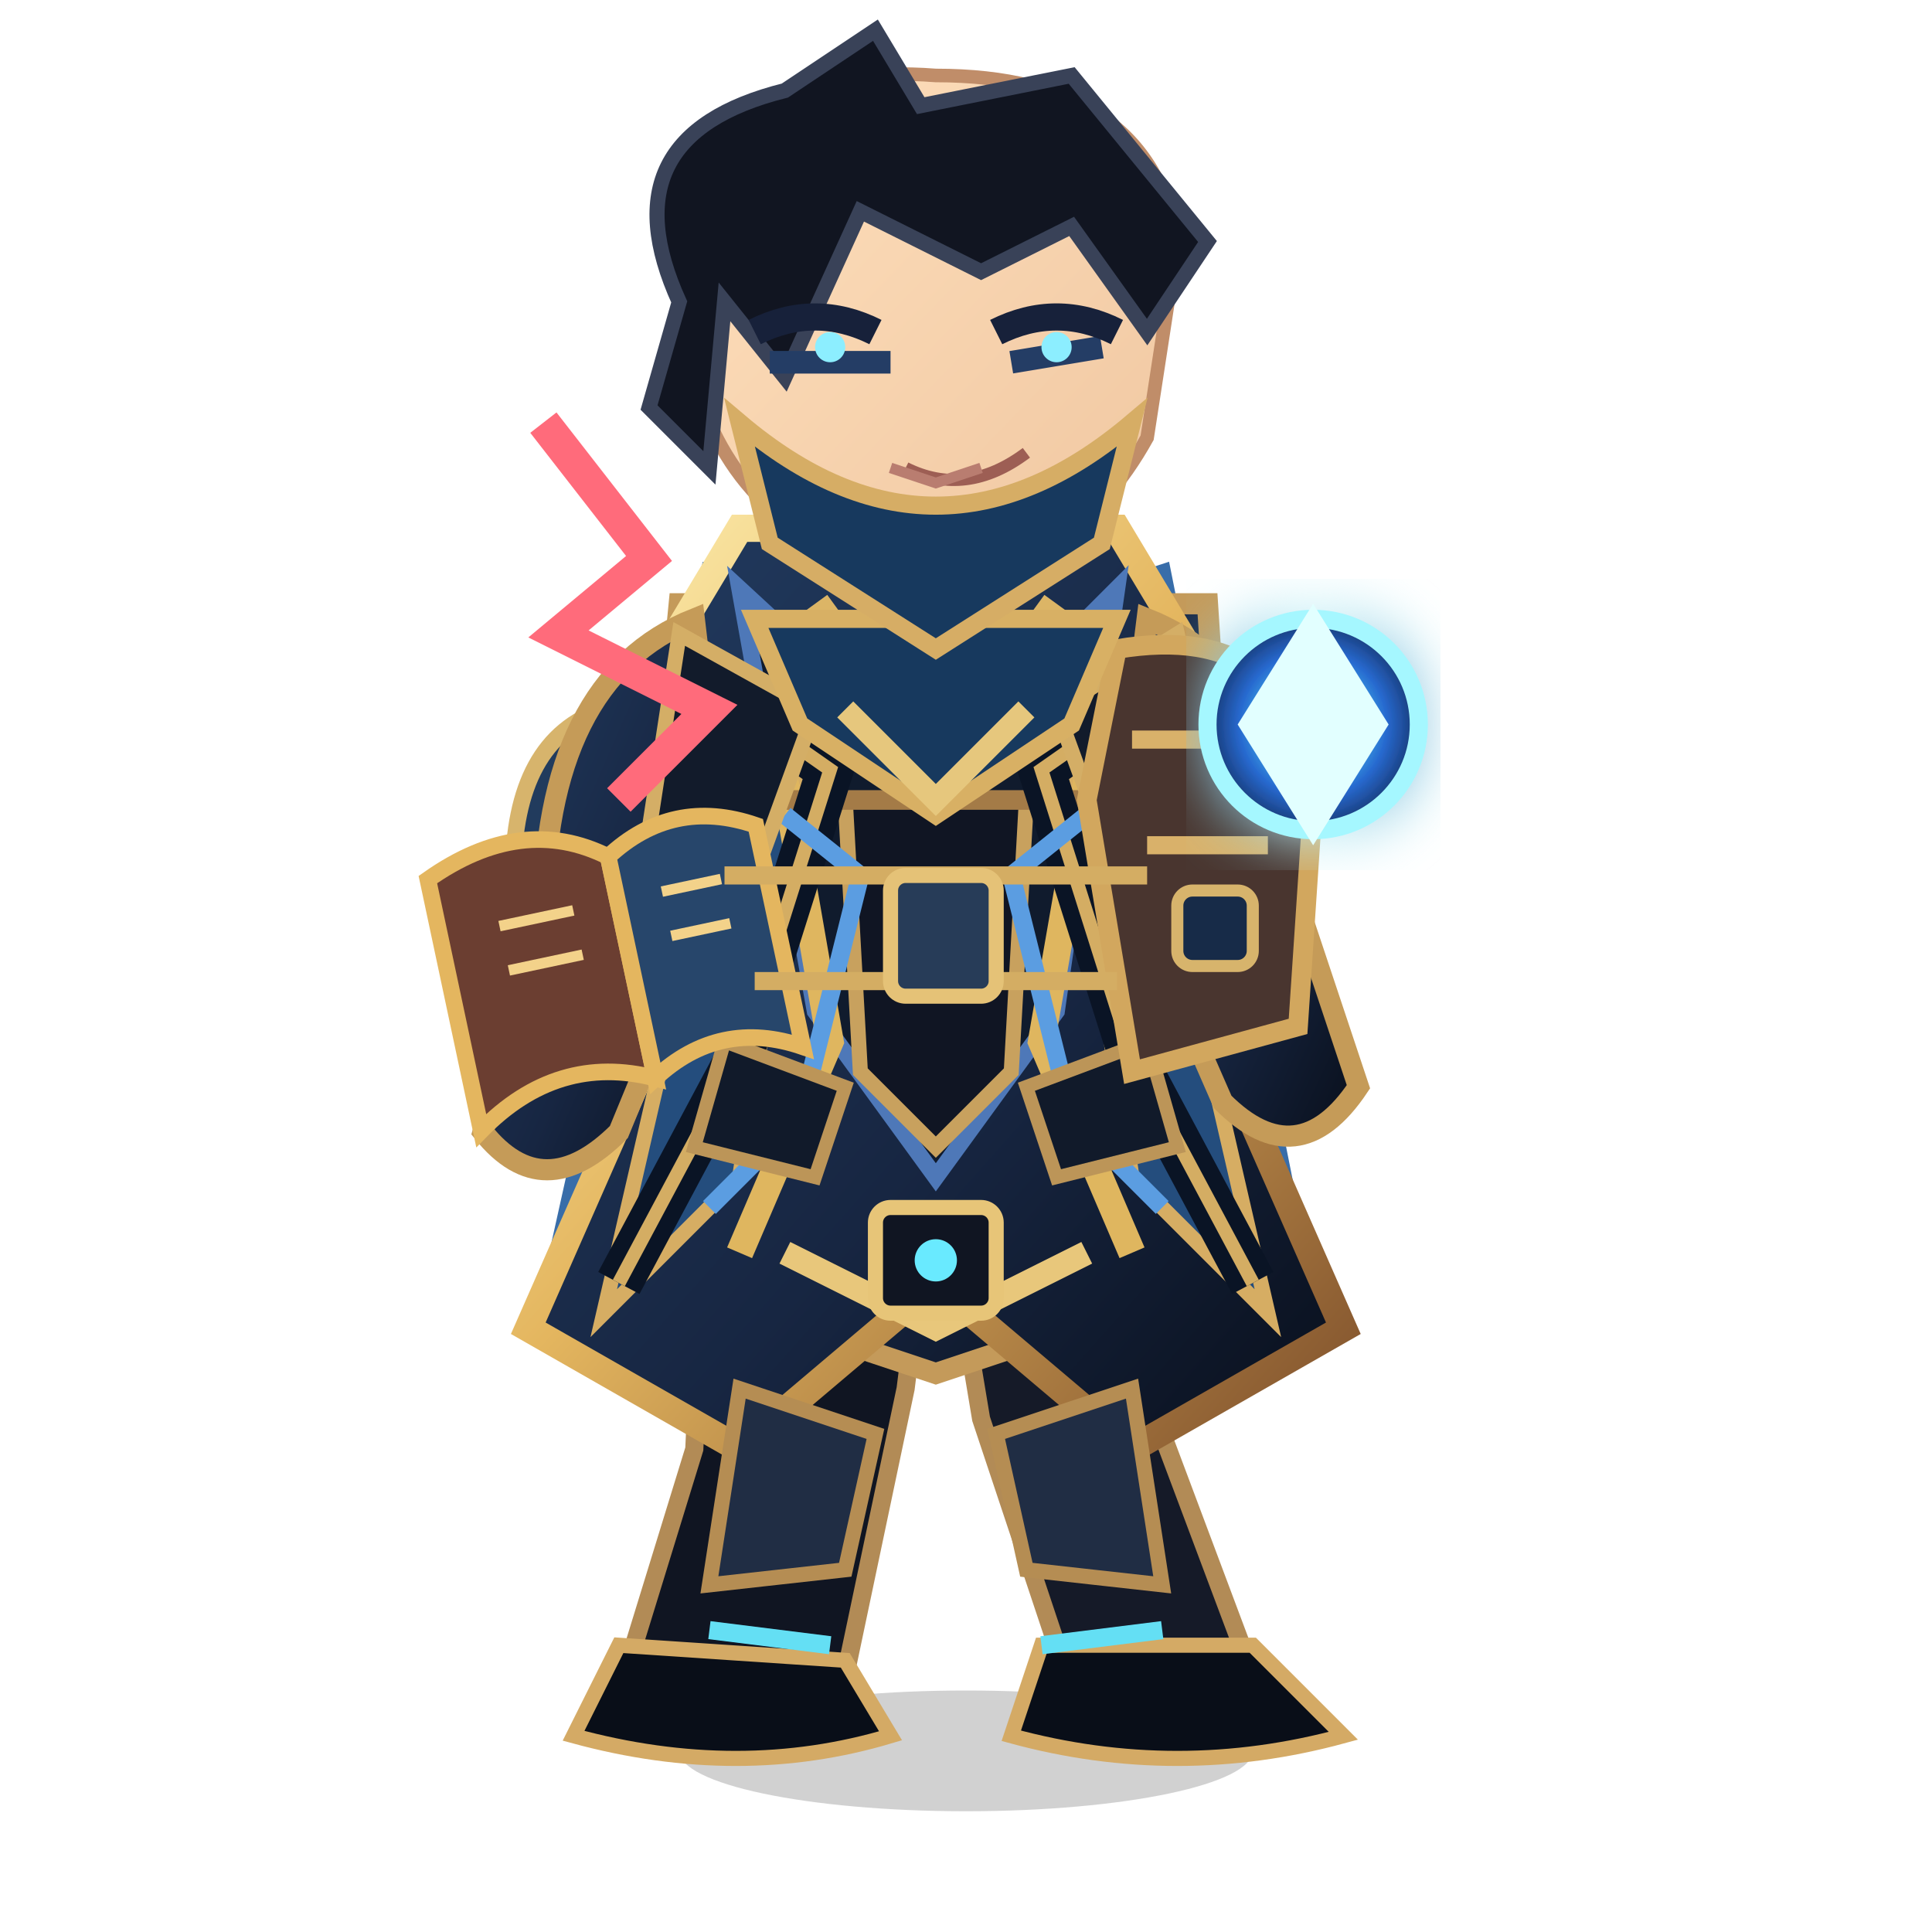
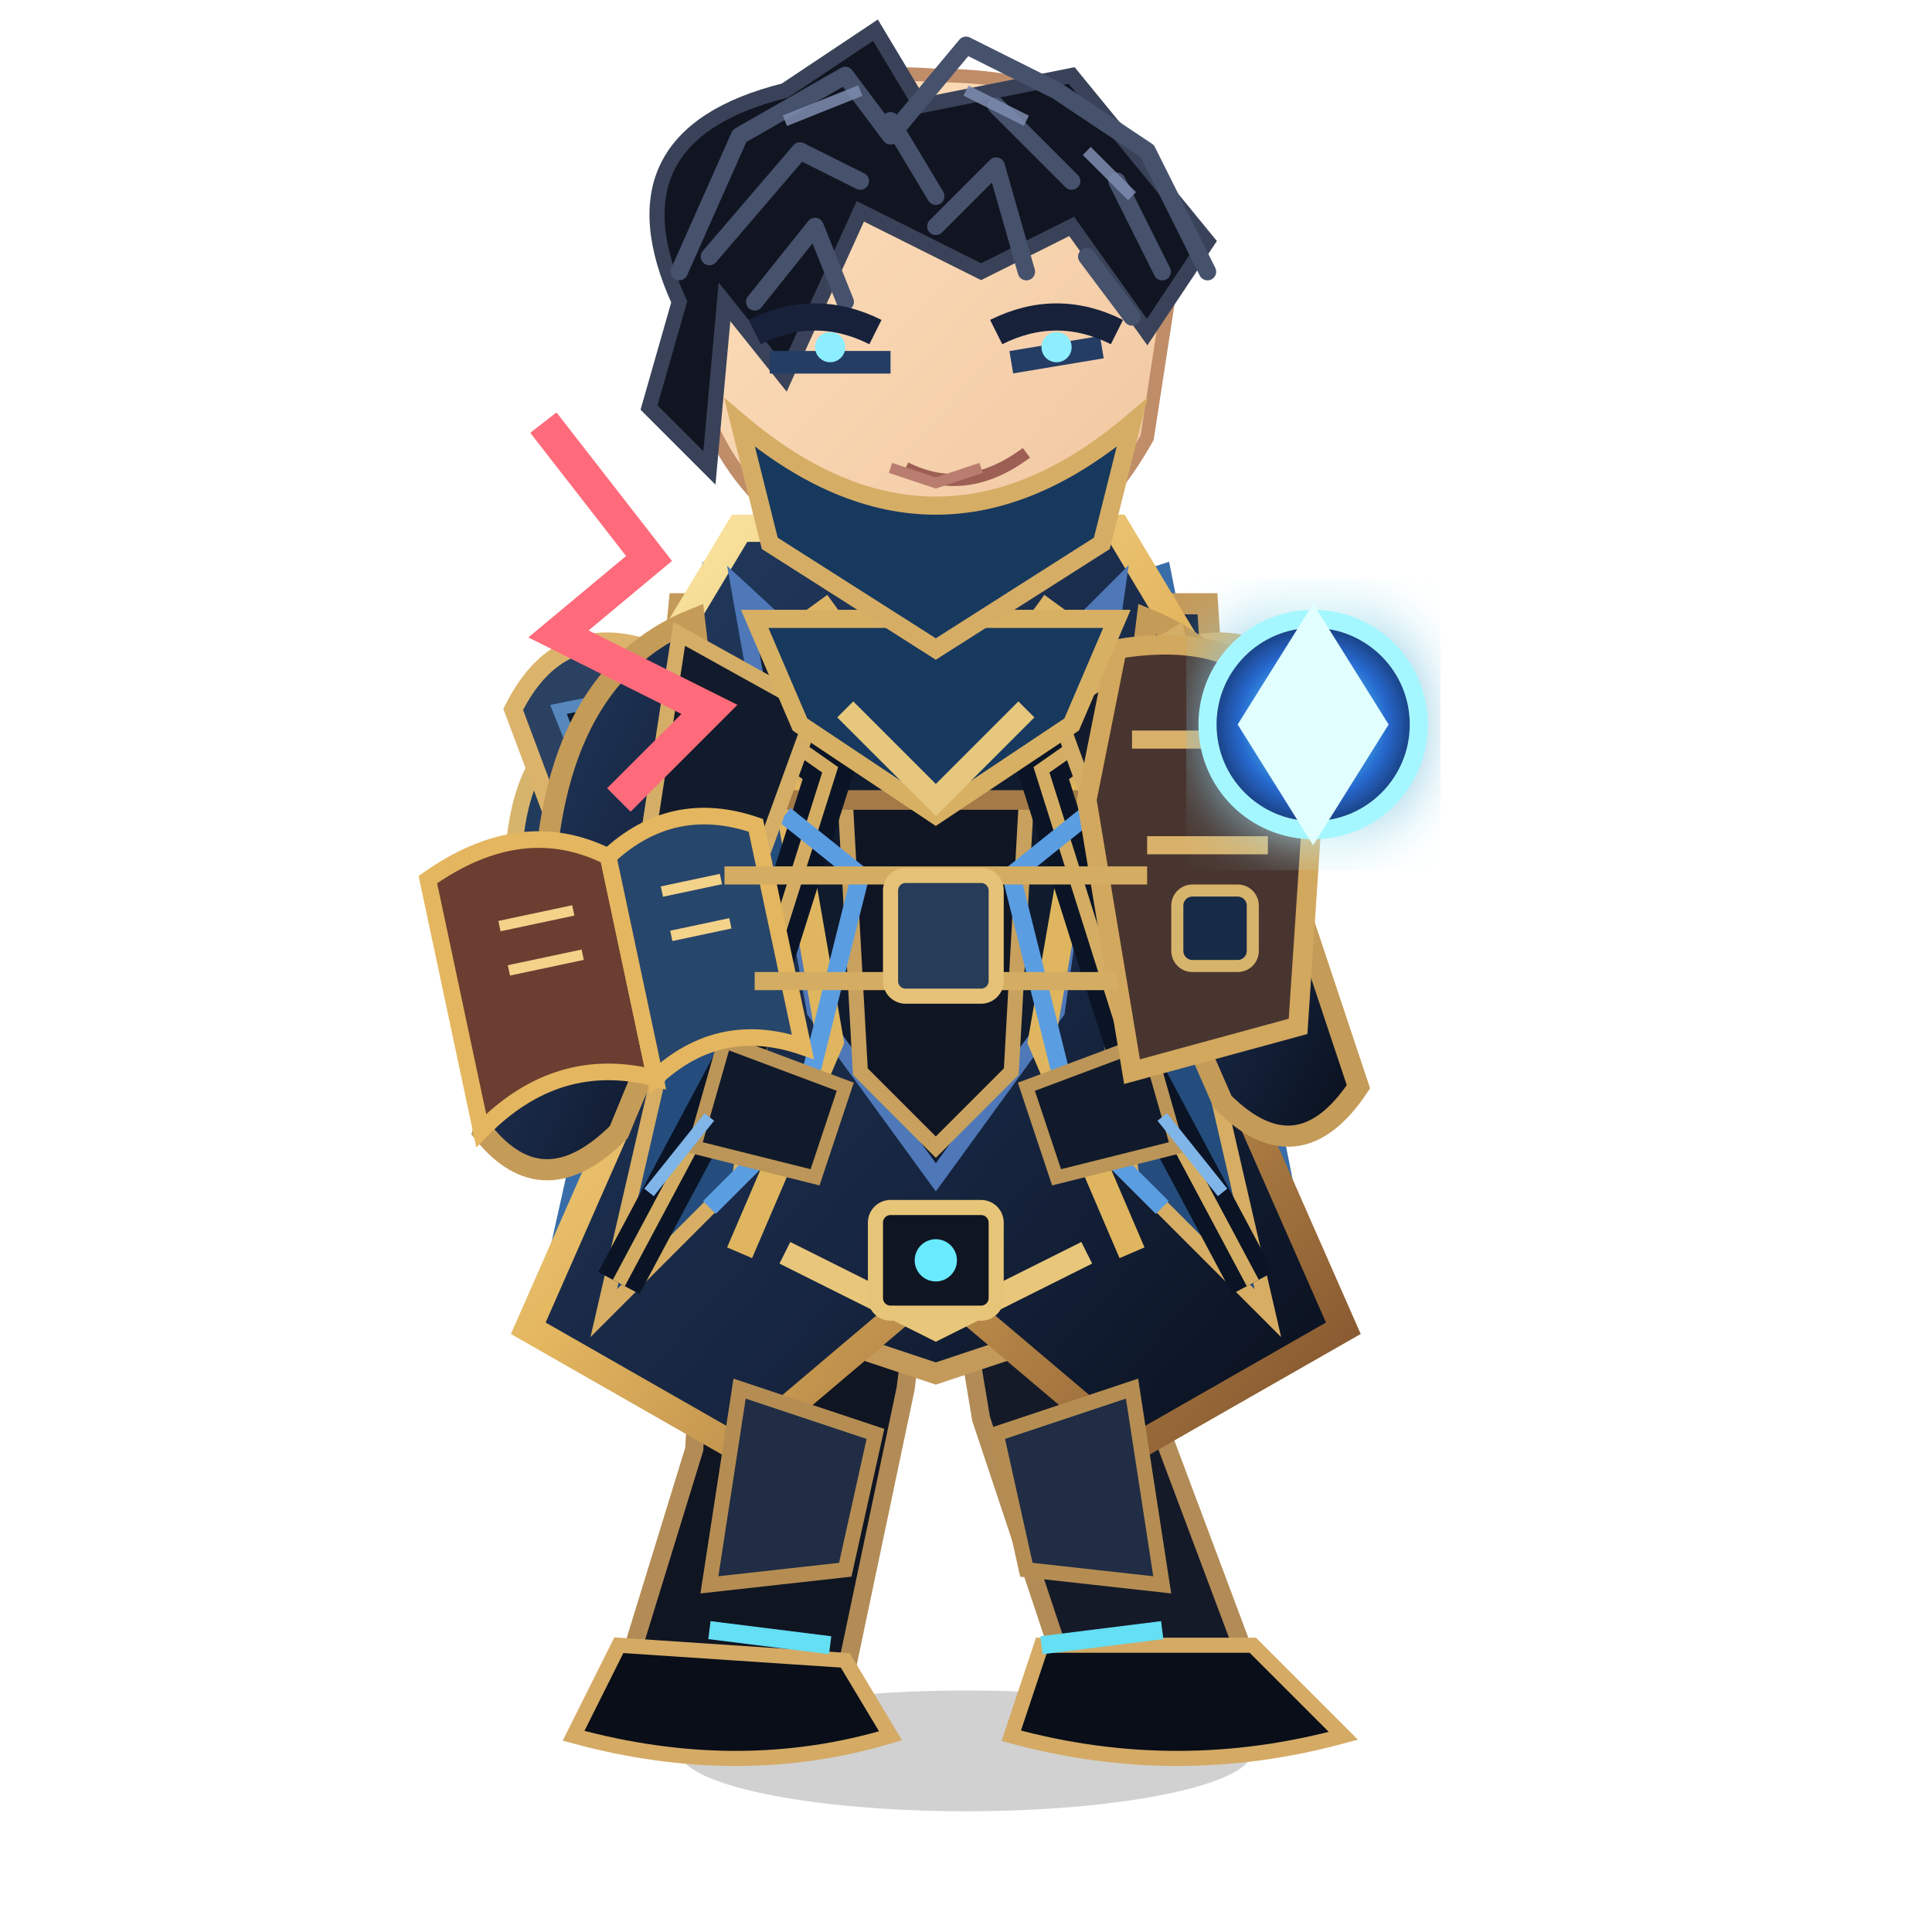
<svg xmlns="http://www.w3.org/2000/svg" width="128" height="128" viewBox="0 0 128 128" role="img" aria-label="Researcher down hit frame 2">
  <defs>
    <linearGradient id="coat" x1="0" y1="0" x2="1" y2="1">
      <stop offset="0" stop-color="#223c61" />
      <stop offset=".58" stop-color="#172642" />
      <stop offset="1" stop-color="#090f1b" />
    </linearGradient>
    <linearGradient id="gold" x1="0" y1="0" x2="1" y2="1">
      <stop stop-color="#fff0b2" />
      <stop offset=".45" stop-color="#e4b65f" />
      <stop offset="1" stop-color="#80512c" />
    </linearGradient>
    <radialGradient id="orb">
      <stop stop-color="#f0ffff" />
      <stop offset=".25" stop-color="#55e9ff" />
      <stop offset=".7" stop-color="#2769cf" />
      <stop offset="1" stop-color="#18366e" />
    </radialGradient>
    <linearGradient id="skin" x1="0" y1="0" x2="1" y2="1">
      <stop stop-color="#ffe0bd" />
      <stop offset="1" stop-color="#efc6a0" />
    </linearGradient>
    <filter id="glow">
      <feGaussianBlur stdDeviation="2.1" result="b" />
      <feMerge>
        <feMergeNode in="b" />
        <feMergeNode in="SourceGraphic" />
      </feMerge>
    </filter>
  </defs>
  <ellipse cx="64" cy="116" rx="19" ry="4" fill="#000" opacity=".18" />
  <g transform="translate(-2 0)">
    <g transform="translate(0 0)">
      <path d="M49 38 Q64 43 79 38 L88 83 Q79 93 74 92 L64 84 L54 92 Q43 89 39 83 Z" fill="#101b31" stroke="#386da9" stroke-width="1.2" />
      <path d="M44 81 L54 87 L64 80 L74 87 L84 81" fill="none" stroke="#b58a4d" stroke-width="1" />
      <path d="M49 74 L48 96 L44 109 Q49 114 58 111 L62 92 L64 76 Z" fill="#101522" stroke="#b28b56" stroke-width="1.2" />
      <path d="M64 76 L67 94 L72 109 Q78 114 85 111 L79 95 L77 74 Z" fill="#151a28" stroke="#b28b56" stroke-width="1.2" />
      <path d="M43 109 L58 110 L61 115 Q51 118 40 115 Z M71 109 L85 109 L91 115 Q80 118 69 115 Z" fill="#090e18" stroke="#d4aa65" stroke-width="1" />
      <path d="M47 40 L82 40 L84 71 L79 86 L64 91 L49 86 L44 71 Z" fill="url(#coat)" stroke="#c49a5a" stroke-width="1.4" />
      <path d="M51 35 L76 35 L82 45 L80 63 L91 88 L77 96 L64 85 L51 96 L37 88 L48 63 L45 45 Z" fill="url(#coat)" stroke="url(#gold)" stroke-width="1.8" />
      <path d="M51 39 L64 51 L76 39 L72 67 L64 78 L56 67 Z" fill="#101b2d" stroke="#4e78b8" stroke-width="1.1" />
      <path d="M48 49 L55 52 L51 78 L42 87 L48 61 Z M78 49 L73 52 L77 78 L86 87 L80 61 Z" fill="#244d7d" stroke="#d6ad63" stroke-width="1" />
      <path d="M56 40 L64 51 L72 40" fill="none" stroke="#dcb566" stroke-width="2" />
      <path d="M58 53 L70 53 L69 71 L64 76 L59 71 Z" fill="#101523" stroke="#c8a15e" stroke-width="1" />
      <path d="M53 46 L57 69 L51 83 M75 46 L71 69 L77 83" fill="none" stroke="#dfb65f" stroke-width="1.8" />
      <path d="M47 53 L81 53" stroke="#a47b47" stroke-width="1.3" />
      <path d="M47 44 L57 51 L51 70 L43 85 M81 44 L71 51 L77 70 L85 85" fill="none" stroke="#0a1425" stroke-width="3.1" />
      <path d="M47 44 L57 51 L51 70 L43 85 M81 44 L71 51 L77 70 L85 85" fill="none" stroke="#d4ad63" stroke-width=".9" />
      <path d="M54 54 L59 58 L55 74 L49 80 M74 54 L69 58 L73 74 L79 80" fill="none" stroke="#5b9de1" stroke-width="1.2" />
      <path d="M54 83 L64 88 L74 83" fill="none" stroke="#e8c77b" stroke-width="1.6" />
      <rect x="60" y="80" width="8" height="7" rx="1" fill="#101522" stroke="#e7c578" stroke-width="1" />
      <circle cx="64" cy="83.5" r="1.4" fill="#69eaff" />
      <path d="M42 47 Q36 49 36 58 L38 69 L45 70 L48 58 Z" fill="#213b5d" stroke="#d7b46c" stroke-width="1.1" />
      <path d="M39 53 L44 55 L42 64" fill="none" stroke="#5799d9" stroke-width="1.3" />
      <path d="M81 47 Q88 49 88 58 L86 69 L79 70 L76 58 Z" fill="#172944" stroke="#d7b46c" stroke-width="1.1" />
      <path d="M80 54 L85 56 L83 64" fill="none" stroke="#5799d9" stroke-width="1.3" />
      <path d="M50 69 L58 72 L56 78 L48 76 Z M70 72 L78 69 L80 76 L72 78 Z" fill="#111a2a" stroke="#bc9558" stroke-width=".9" />
      <path d="M51 92 L60 95 L58 104 L49 105 Z M68 95 L77 92 L79 105 L70 104 Z" fill="#202d44" stroke="#b58d53" stroke-width="1" />
      <path d="M49 108 L57 109 M71 109 L79 108" stroke="#64dff4" stroke-width="1.2" />
+       <path d="M45 43 Q39 41 36 47 L39 55 L48 53 Z M80 43 Q86 41 89 47 L86 55 L77 53 Z" fill="#2b4162" stroke="#dcb36b" stroke-width="1.2" />
+       <path d="M39 47 L44 46 L46 50 L41 52 Z M81 46 L86 47 L84 52 L79 50 Z" fill="#101b2e" stroke="#5688bd" stroke-width=".8" />
+       <circle cx="42" cy="47" r="1.1" fill="#f4d38d" />
+       <circle cx="84" cy="47" r="1.1" fill="#f4d38d" />
+       <path d="M49 57 L53 60 M79 57 L75 60 M49 74 L45 79 M79 74 L83 79" stroke="#80b5e8" stroke-width=".8" />
      <g transform="rotate(0 64 48)">
        <path d="M48 41 Q38 45 38 61 L34 75 Q38 80 43 75 L50 58 Z" fill="url(#coat)" stroke="#c59b58" stroke-width="1.4" />
        <path d="M78 41 Q88 45 88 60 L92 72 Q88 78 83 73 L76 57 Z" fill="url(#coat)" stroke="#c59b58" stroke-width="1.4" />
      </g>
      <path d="M47 42 L56 47 L52 58 L45 55 Z M80 42 L72 47 L76 58 L83 55 Z" fill="#121b2b" stroke="#d4ae66" stroke-width="1" />
      <path d="M76 43 Q88 41 89 53 L88 68 L77 71 L74 53 Z" fill="#49352f" stroke="#d2a75e" stroke-width="1.3" />
      <path d="M77 49 L87 49 M78 56 L86 56" stroke="#d9b16a" stroke-width="1.2" />
      <rect x="80" y="59" width="5" height="5" rx="1" fill="#172b48" stroke="#d7b46c" stroke-width=".8" />
      <g transform="rotate(-12 42 65)">
        <path d="M32 56 Q39 53 44 57 L44 72 Q38 69 32 73 Z" fill="#6b3e31" stroke="#e4b65f" stroke-width="1.1" />
        <path d="M44 57 Q49 54 54 57 L54 72 Q49 69 44 72 Z" fill="#27466b" stroke="#e4b65f" stroke-width="1.1" />
        <path d="M36 60 L41 60 M36 63 L41 63 M47 60 L51 60 M47 63 L51 63" stroke="#f3d28a" stroke-width=".7" />
      </g>
      <path d="M52 41 L76 41 L73 48 L64 54 L55 48 Z" fill="#17395e" stroke="#d8b064" stroke-width="1.2" />
      <path d="M58 47 L64 53 L70 47" fill="none" stroke="#e6c77d" stroke-width="1.5" />
      <path d="M50 58 L78 58 M52 65 L76 65" stroke="#d4ad63" stroke-width="1.2" />
      <rect x="61" y="58" width="7" height="8" rx="1" fill="#273c58" stroke="#e5c277" stroke-width="1" />
      <path d="M48 14 Q51 4 64 5 Q78 5 80 16 L78 29 Q73 38 64 38 Q53 37 49 28 Z" fill="url(#skin)" stroke="#c08d69" stroke-width=".9" />
      <path d="M47 20 Q42 9 54 6 L60 2 L63 7 L73 5 L82 16 L78 22 L73 15 L67 18 L59 14 L54 25 L50 20 L49 31 L45 27 Z" fill="#111521" stroke="#394258" stroke-width="1" />
      <path d="M53 24 L61 24 M69 24 L75 23" stroke="#243d65" stroke-width="1.5" />
      <path d="M62 31 Q66 33 70 30" fill="none" stroke="#9d5e54" stroke-width=".8" />
+       <path d="M47 18 L51 9 L58 5 L61 9 L66 3 L72 6 L78 10 L82 18 M49 17 L55 10 L59 12 M61 8 L64 13 M68 7 L73 12 M76 12 L79 18 M52 20 L56 15 L58 20 M64 15 L68 11 L70 18 M74 17 L77 21" fill="none" stroke="#46516c" stroke-width="1.15" stroke-linecap="round" stroke-linejoin="round" />
+       <path d="M54 8 L59 6 M66 6 L70 8 M74 10 L77 13" fill="none" stroke="#7e8db0" stroke-width=".75" opacity=".85" />
      <path d="M52 22 Q56 20 60 22 M68 22 Q72 20 76 22" fill="none" stroke="#17213a" stroke-width="1.8" />
      <circle cx="57" cy="23" r="1" fill="#8ceeff" />
      <circle cx="72" cy="23" r="1" fill="#8ceeff" />
      <path d="M61 31 L64 32 L67 31" fill="none" stroke="#b97d70" stroke-width=".7" />
      <path d="M51 28 Q64 39 77 28 L75 36 L64 43 L53 36 Z" fill="#17395e" stroke="#d6ad65" stroke-width="1.2" />
      <g filter="url(#glow)">
        <circle cx="89" cy="48" r="7" fill="url(#orb)" stroke="#a5f7ff" stroke-width="1.2" />
        <path d="M84 48 L89 40 L94 48 L89 56 Z" fill="#e2ffff" />
      </g>
      <path d="M38 28 L45 37 L39 42 L49 47 L43 53" fill="none" stroke="#ff6b7b" stroke-width="2.2" />
    </g>
  </g>
</svg>
